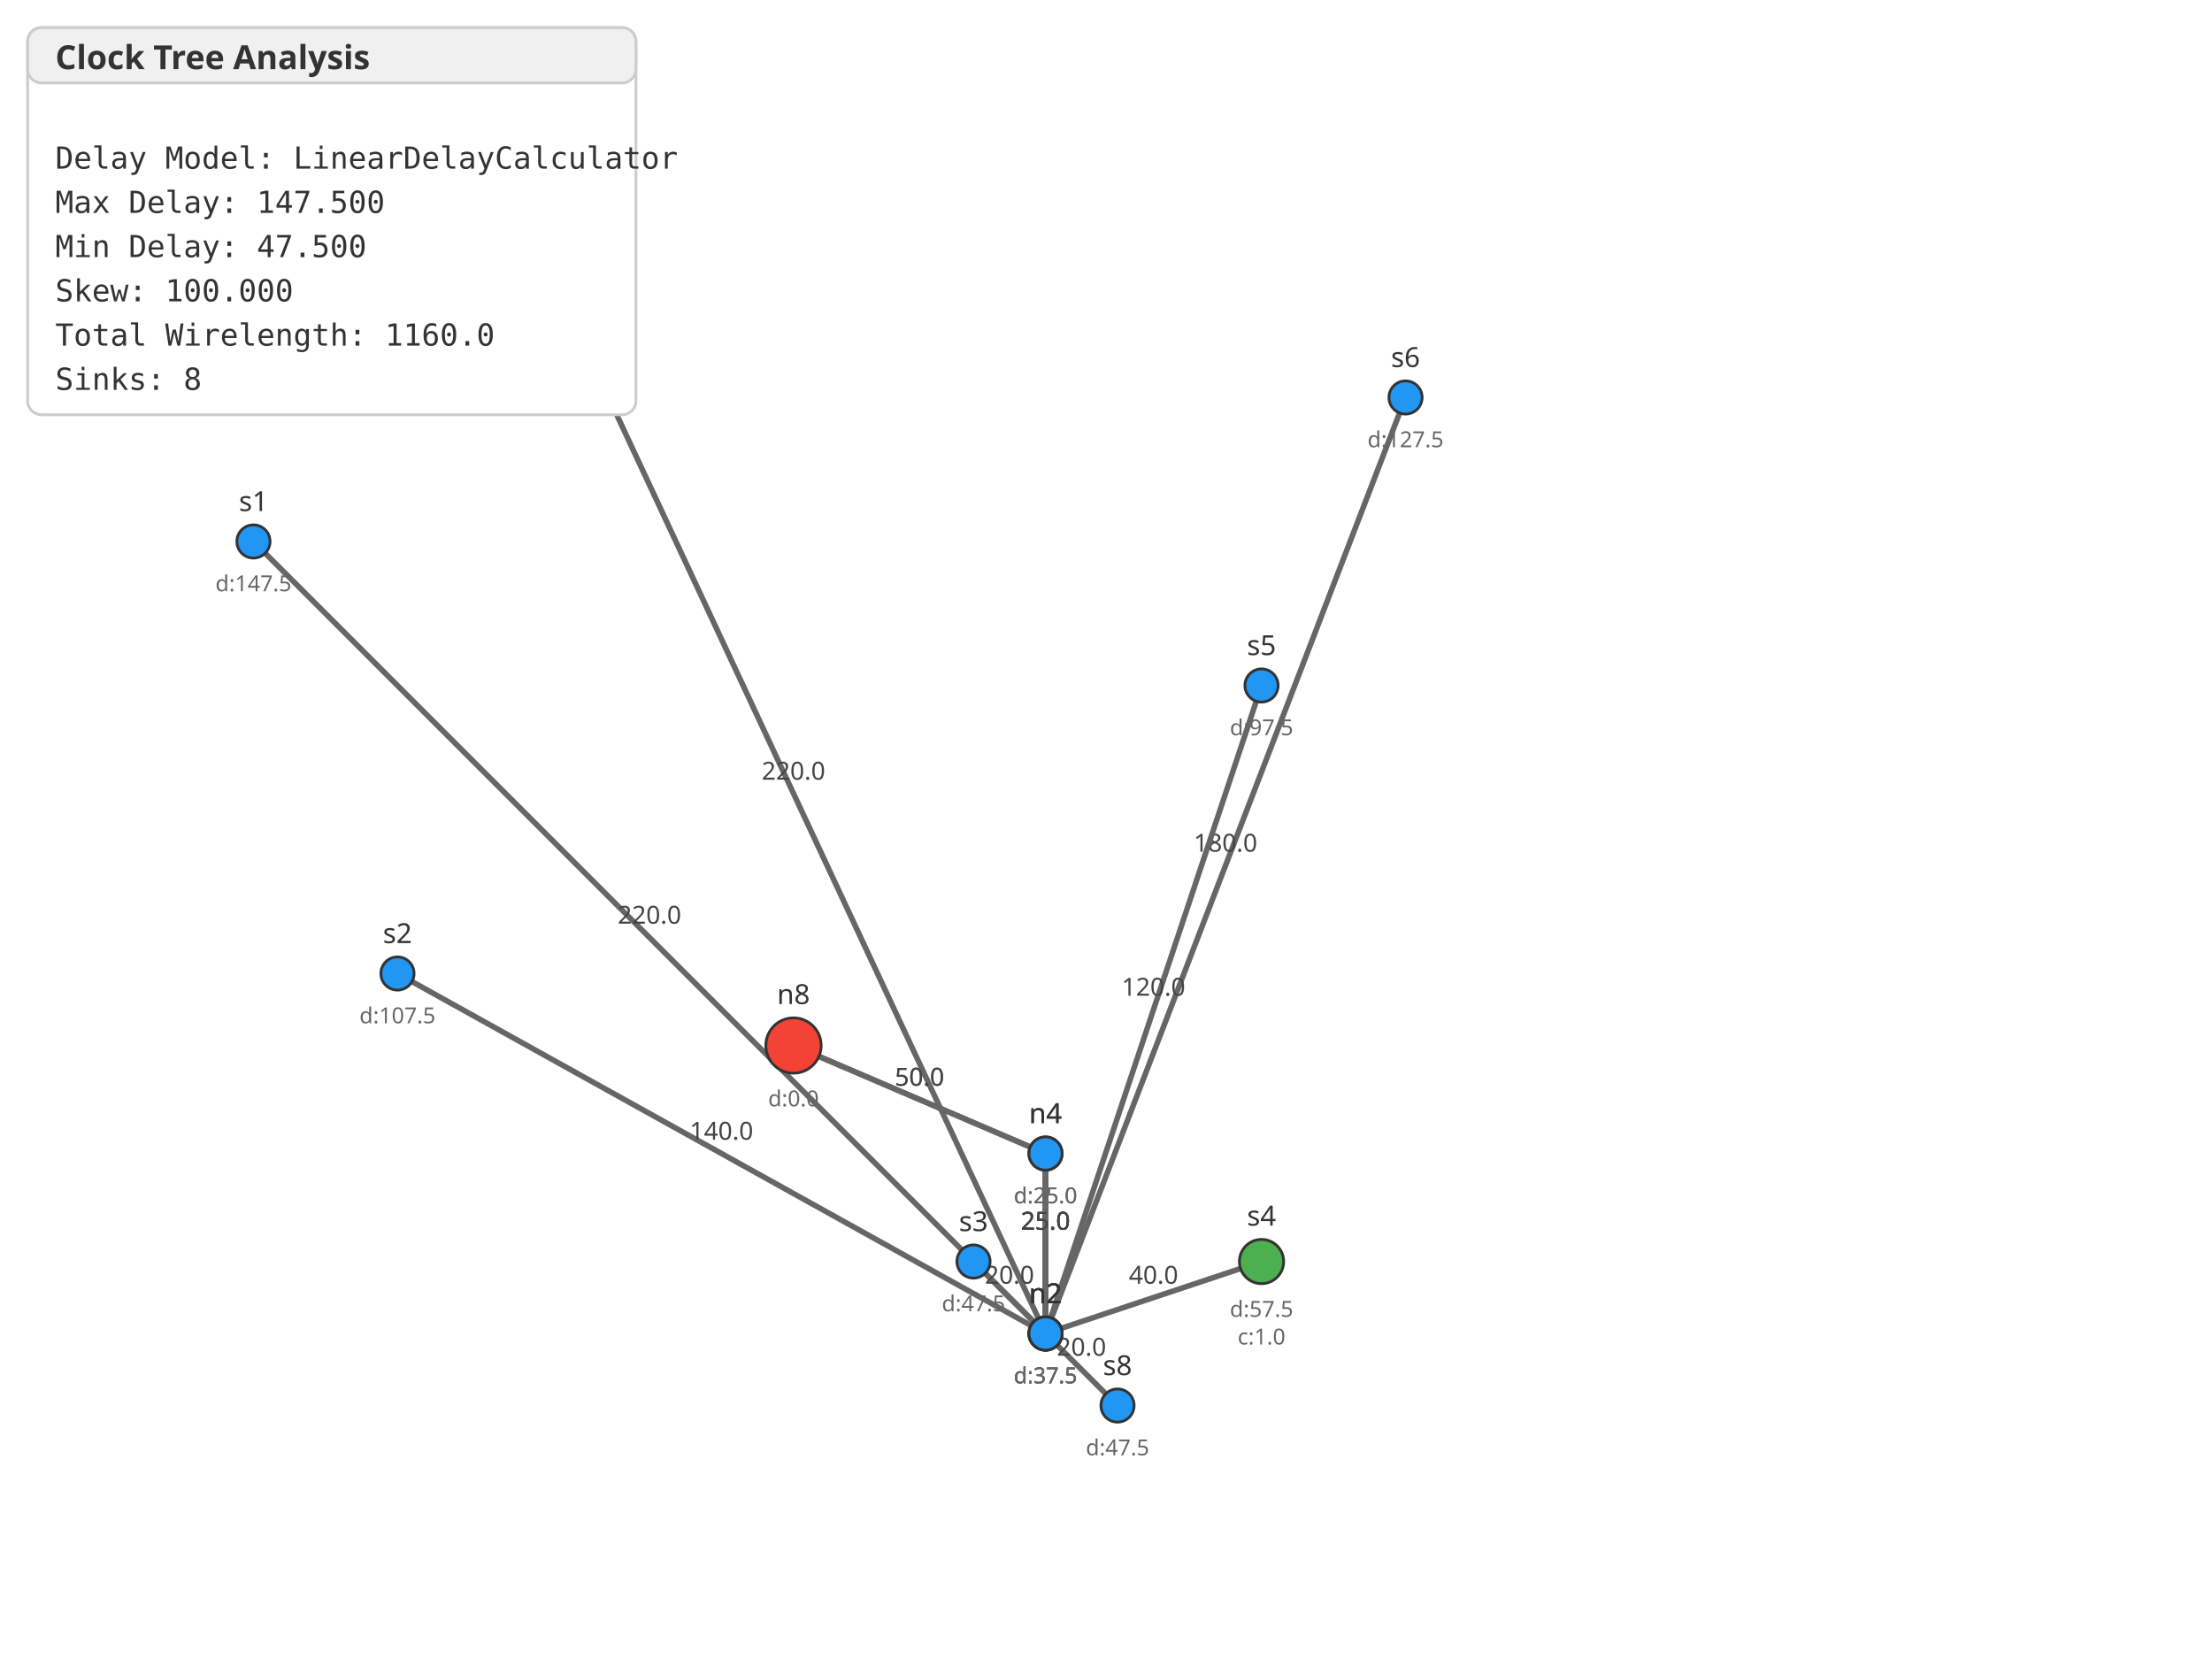
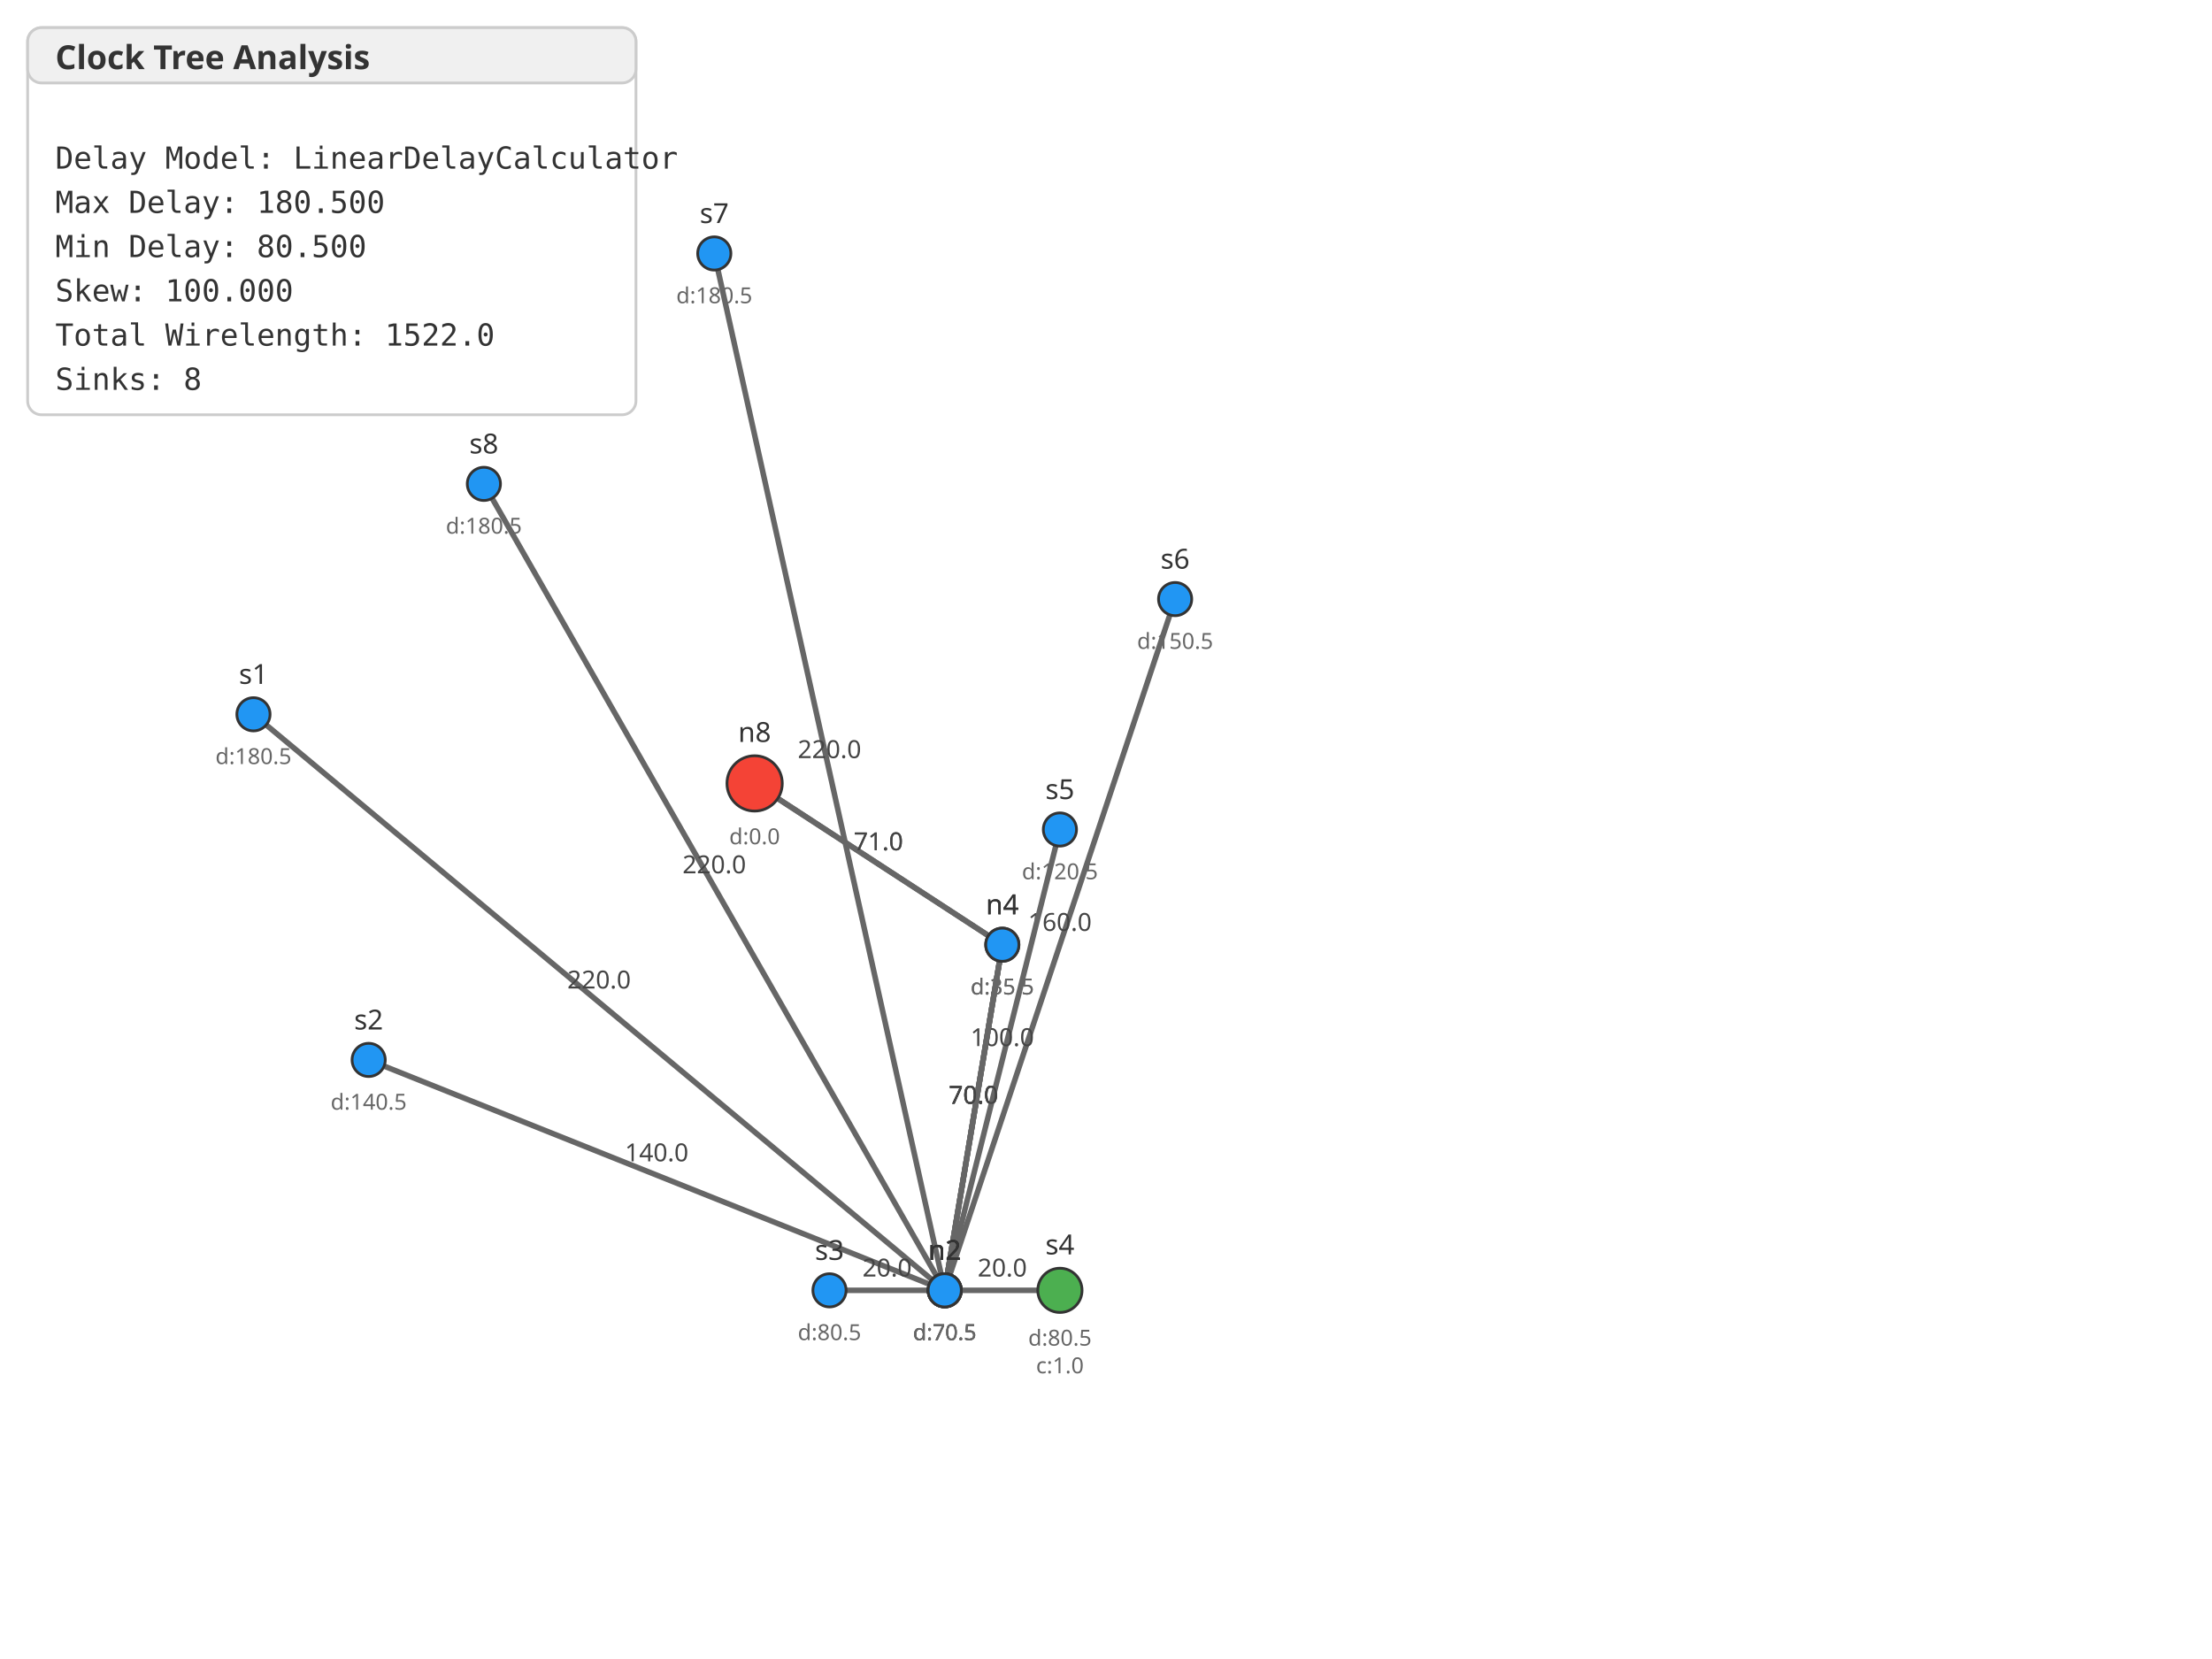
<svg xmlns="http://www.w3.org/2000/svg" width="800" height="600">
  <style>
  .node-label { font: 10px sans-serif; fill: #333; }
  .delay-label { font: 8px sans-serif; fill: #666; }
  .wire-label { font: 9px sans-serif; fill: #444; }
  .analysis-label { font: 12px sans-serif; fill: #333; }
</style>
  <rect width="100%" height="100%" fill="white" />
  <g class="clock-tree">
-     <line x1="286.979" y1="378.125" x2="378.125" y2="417.188" stroke="#666666" stroke-width="2" stroke-linecap="round" />
-     <text x="332.552" y="392.656" class="wire-label" text-anchor="middle">50.0</text>
-     <line x1="378.125" y1="417.188" x2="378.125" y2="482.292" stroke="#666666" stroke-width="2" stroke-linecap="round" />
-     <text x="378.125" y="444.74" class="wire-label" text-anchor="middle">25.0</text>
-     <line x1="378.125" y1="482.292" x2="195.833" y2="91.667" stroke="#666666" stroke-width="2" stroke-linecap="round" />
-     <text x="286.979" y="281.979" class="wire-label" text-anchor="middle">220.0</text>
-     <line x1="378.125" y1="482.292" x2="508.333" y2="143.75" stroke="#666666" stroke-width="2" stroke-linecap="round" />
-     <text x="443.229" y="308.021" class="wire-label" text-anchor="middle">180.0</text>
-     <line x1="378.125" y1="417.188" x2="378.125" y2="482.292" stroke="#666666" stroke-width="2" stroke-linecap="round" />
-     <text x="378.125" y="444.74" class="wire-label" text-anchor="middle">25.0</text>
-     <line x1="378.125" y1="482.292" x2="91.667" y2="195.833" stroke="#666666" stroke-width="2" stroke-linecap="round" />
-     <text x="234.896" y="334.062" class="wire-label" text-anchor="middle">220.0</text>
-     <line x1="378.125" y1="482.292" x2="143.75" y2="352.083" stroke="#666666" stroke-width="2" stroke-linecap="round" />
-     <text x="260.938" y="412.188" class="wire-label" text-anchor="middle">140.0</text>
-     <line x1="286.979" y1="378.125" x2="378.125" y2="417.188" stroke="#666666" stroke-width="2" stroke-linecap="round" />
-     <text x="332.552" y="392.656" class="wire-label" text-anchor="middle">50.0</text>
-     <line x1="378.125" y1="417.188" x2="378.125" y2="482.292" stroke="#666666" stroke-width="2" stroke-linecap="round" />
-     <text x="378.125" y="444.74" class="wire-label" text-anchor="middle">25.0</text>
-     <line x1="378.125" y1="482.292" x2="456.25" y2="247.917" stroke="#666666" stroke-width="2" stroke-linecap="round" />
-     <text x="417.188" y="360.104" class="wire-label" text-anchor="middle">120.0</text>
-     <line x1="378.125" y1="482.292" x2="456.25" y2="456.25" stroke="#666666" stroke-width="2" stroke-linecap="round" />
-     <text x="417.188" y="464.271" class="wire-label" text-anchor="middle">40.0</text>
-     <line x1="378.125" y1="417.188" x2="378.125" y2="482.292" stroke="#666666" stroke-width="2" stroke-linecap="round" />
-     <text x="378.125" y="444.74" class="wire-label" text-anchor="middle">25.0</text>
-     <line x1="378.125" y1="482.292" x2="352.083" y2="456.25" stroke="#666666" stroke-width="2" stroke-linecap="round" />
-     <text x="365.104" y="464.271" class="wire-label" text-anchor="middle">20.0</text>
-     <line x1="378.125" y1="482.292" x2="404.167" y2="508.333" stroke="#666666" stroke-width="2" stroke-linecap="round" />
-     <text x="391.146" y="490.312" class="wire-label" text-anchor="middle">20.0</text>
-     <circle cx="286.979" cy="378.125" r="10" fill="#F44336" stroke="#333" stroke-width="1" />
-     <text x="286.979" y="363.125" class="node-label" text-anchor="middle">n8</text>
-     <text x="286.979" y="400.125" class="delay-label" text-anchor="middle">d:0.0</text>
-     <circle cx="378.125" cy="417.188" r="6" fill="#2196F3" stroke="#333" stroke-width="1" />
-     <text x="378.125" y="406.188" class="node-label" text-anchor="middle">n4</text>
-     <text x="378.125" y="435.188" class="delay-label" text-anchor="middle">d:25.0</text>
-     <circle cx="378.125" cy="482.292" r="6" fill="#2196F3" stroke="#333" stroke-width="1" />
-     <text x="378.125" y="471.292" class="node-label" text-anchor="middle">n2</text>
-     <text x="378.125" y="500.292" class="delay-label" text-anchor="middle">d:37.5</text>
-     <circle cx="195.833" cy="91.667" r="6" fill="#2196F3" stroke="#333" stroke-width="1" />
-     <text x="195.833" y="80.667" class="node-label" text-anchor="middle">s7</text>
-     <text x="195.833" y="109.667" class="delay-label" text-anchor="middle">d:147.5</text>
-     <circle cx="508.333" cy="143.75" r="6" fill="#2196F3" stroke="#333" stroke-width="1" />
-     <text x="508.333" y="132.75" class="node-label" text-anchor="middle">s6</text>
-     <text x="508.333" y="161.75" class="delay-label" text-anchor="middle">d:127.5</text>
-     <circle cx="378.125" cy="482.292" r="6" fill="#2196F3" stroke="#333" stroke-width="1" />
-     <text x="378.125" y="471.292" class="node-label" text-anchor="middle">n2</text>
-     <text x="378.125" y="500.292" class="delay-label" text-anchor="middle">d:37.5</text>
-     <circle cx="91.667" cy="195.833" r="6" fill="#2196F3" stroke="#333" stroke-width="1" />
-     <text x="91.667" y="184.833" class="node-label" text-anchor="middle">s1</text>
-     <text x="91.667" y="213.833" class="delay-label" text-anchor="middle">d:147.5</text>
-     <circle cx="143.75" cy="352.083" r="6" fill="#2196F3" stroke="#333" stroke-width="1" />
-     <text x="143.75" y="341.083" class="node-label" text-anchor="middle">s2</text>
-     <text x="143.75" y="370.083" class="delay-label" text-anchor="middle">d:107.5</text>
-     <circle cx="378.125" cy="417.188" r="6" fill="#2196F3" stroke="#333" stroke-width="1" />
-     <text x="378.125" y="406.188" class="node-label" text-anchor="middle">n4</text>
-     <text x="378.125" y="435.188" class="delay-label" text-anchor="middle">d:25.0</text>
-     <circle cx="378.125" cy="482.292" r="6" fill="#2196F3" stroke="#333" stroke-width="1" />
-     <text x="378.125" y="471.292" class="node-label" text-anchor="middle">n2</text>
-     <text x="378.125" y="500.292" class="delay-label" text-anchor="middle">d:37.5</text>
-     <circle cx="456.25" cy="247.917" r="6" fill="#2196F3" stroke="#333" stroke-width="1" />
-     <text x="456.25" y="236.917" class="node-label" text-anchor="middle">s5</text>
-     <text x="456.25" y="265.917" class="delay-label" text-anchor="middle">d:97.5</text>
-     <circle cx="456.25" cy="456.25" r="8" fill="#4CAF50" stroke="#333" stroke-width="1" />
-     <text x="456.25" y="443.25" class="node-label" text-anchor="middle">s4</text>
-     <text x="456.25" y="476.25" class="delay-label" text-anchor="middle">d:57.5</text>
-     <text x="456.25" y="486.25" class="delay-label" text-anchor="middle">c:1.0</text>
-     <circle cx="378.125" cy="482.292" r="6" fill="#2196F3" stroke="#333" stroke-width="1" />
-     <text x="378.125" y="471.292" class="node-label" text-anchor="middle">n2</text>
-     <text x="378.125" y="500.292" class="delay-label" text-anchor="middle">d:37.5</text>
-     <circle cx="352.083" cy="456.25" r="6" fill="#2196F3" stroke="#333" stroke-width="1" />
-     <text x="352.083" y="445.25" class="node-label" text-anchor="middle">s3</text>
-     <text x="352.083" y="474.25" class="delay-label" text-anchor="middle">d:47.5</text>
-     <circle cx="404.167" cy="508.333" r="6" fill="#2196F3" stroke="#333" stroke-width="1" />
-     <text x="404.167" y="497.333" class="node-label" text-anchor="middle">s8</text>
-     <text x="404.167" y="526.333" class="delay-label" text-anchor="middle">d:47.5</text>
+     <line x1="272.917" y1="283.333" x2="362.5" y2="341.667" stroke="#666666" stroke-width="2" stroke-linecap="round" />
+     <text x="317.708" y="307.5" class="wire-label" text-anchor="middle">71.0</text>
+     <line x1="362.5" y1="341.667" x2="341.667" y2="466.667" stroke="#666666" stroke-width="2" stroke-linecap="round" />
+     <text x="352.083" y="399.167" class="wire-label" text-anchor="middle">70.0</text>
+     <line x1="341.667" y1="466.667" x2="258.333" y2="91.667" stroke="#666666" stroke-width="2" stroke-linecap="round" />
+     <text x="300.0" y="274.167" class="wire-label" text-anchor="middle">220.0</text>
+     <line x1="341.667" y1="466.667" x2="175.0" y2="175.0" stroke="#666666" stroke-width="2" stroke-linecap="round" />
+     <text x="258.333" y="315.833" class="wire-label" text-anchor="middle">220.0</text>
+     <line x1="362.5" y1="341.667" x2="341.667" y2="466.667" stroke="#666666" stroke-width="2" stroke-linecap="round" />
+     <text x="352.083" y="399.167" class="wire-label" text-anchor="middle">70.0</text>
+     <line x1="341.667" y1="466.667" x2="91.667" y2="258.333" stroke="#666666" stroke-width="2" stroke-linecap="round" />
+     <text x="216.667" y="357.5" class="wire-label" text-anchor="middle">220.0</text>
+     <line x1="341.667" y1="466.667" x2="133.333" y2="383.333" stroke="#666666" stroke-width="2" stroke-linecap="round" />
+     <text x="237.5" y="420.0" class="wire-label" text-anchor="middle">140.0</text>
+     <line x1="272.917" y1="283.333" x2="362.5" y2="341.667" stroke="#666666" stroke-width="2" stroke-linecap="round" />
+     <text x="317.708" y="307.5" class="wire-label" text-anchor="middle">71.0</text>
+     <line x1="362.5" y1="341.667" x2="341.667" y2="466.667" stroke="#666666" stroke-width="2" stroke-linecap="round" />
+     <text x="352.083" y="399.167" class="wire-label" text-anchor="middle">70.0</text>
+     <line x1="341.667" y1="466.667" x2="425.0" y2="216.667" stroke="#666666" stroke-width="2" stroke-linecap="round" />
+     <text x="383.333" y="336.667" class="wire-label" text-anchor="middle">160.0</text>
+     <line x1="341.667" y1="466.667" x2="383.333" y2="300.0" stroke="#666666" stroke-width="2" stroke-linecap="round" />
+     <text x="362.5" y="378.333" class="wire-label" text-anchor="middle">100.0</text>
+     <line x1="362.5" y1="341.667" x2="341.667" y2="466.667" stroke="#666666" stroke-width="2" stroke-linecap="round" />
+     <text x="352.083" y="399.167" class="wire-label" text-anchor="middle">70.0</text>
+     <line x1="341.667" y1="466.667" x2="300.0" y2="466.667" stroke="#666666" stroke-width="2" stroke-linecap="round" />
+     <text x="320.833" y="461.667" class="wire-label" text-anchor="middle">20.0</text>
+     <line x1="341.667" y1="466.667" x2="383.333" y2="466.667" stroke="#666666" stroke-width="2" stroke-linecap="round" />
+     <text x="362.5" y="461.667" class="wire-label" text-anchor="middle">20.0</text>
+     <circle cx="272.917" cy="283.333" r="10" fill="#F44336" stroke="#333" stroke-width="1" />
+     <text x="272.917" y="268.333" class="node-label" text-anchor="middle">n8</text>
+     <text x="272.917" y="305.333" class="delay-label" text-anchor="middle">d:0.0</text>
+     <circle cx="362.5" cy="341.667" r="6" fill="#2196F3" stroke="#333" stroke-width="1" />
+     <text x="362.5" y="330.667" class="node-label" text-anchor="middle">n4</text>
+     <text x="362.5" y="359.667" class="delay-label" text-anchor="middle">d:35.5</text>
+     <circle cx="341.667" cy="466.667" r="6" fill="#2196F3" stroke="#333" stroke-width="1" />
+     <text x="341.667" y="455.667" class="node-label" text-anchor="middle">n2</text>
+     <text x="341.667" y="484.667" class="delay-label" text-anchor="middle">d:70.5</text>
+     <circle cx="258.333" cy="91.667" r="6" fill="#2196F3" stroke="#333" stroke-width="1" />
+     <text x="258.333" y="80.667" class="node-label" text-anchor="middle">s7</text>
+     <text x="258.333" y="109.667" class="delay-label" text-anchor="middle">d:180.5</text>
+     <circle cx="175.0" cy="175.0" r="6" fill="#2196F3" stroke="#333" stroke-width="1" />
+     <text x="175.0" y="164.0" class="node-label" text-anchor="middle">s8</text>
+     <text x="175.0" y="193.0" class="delay-label" text-anchor="middle">d:180.5</text>
+     <circle cx="341.667" cy="466.667" r="6" fill="#2196F3" stroke="#333" stroke-width="1" />
+     <text x="341.667" y="455.667" class="node-label" text-anchor="middle">n2</text>
+     <text x="341.667" y="484.667" class="delay-label" text-anchor="middle">d:70.5</text>
+     <circle cx="91.667" cy="258.333" r="6" fill="#2196F3" stroke="#333" stroke-width="1" />
+     <text x="91.667" y="247.333" class="node-label" text-anchor="middle">s1</text>
+     <text x="91.667" y="276.333" class="delay-label" text-anchor="middle">d:180.5</text>
+     <circle cx="133.333" cy="383.333" r="6" fill="#2196F3" stroke="#333" stroke-width="1" />
+     <text x="133.333" y="372.333" class="node-label" text-anchor="middle">s2</text>
+     <text x="133.333" y="401.333" class="delay-label" text-anchor="middle">d:140.5</text>
+     <circle cx="362.5" cy="341.667" r="6" fill="#2196F3" stroke="#333" stroke-width="1" />
+     <text x="362.5" y="330.667" class="node-label" text-anchor="middle">n4</text>
+     <text x="362.5" y="359.667" class="delay-label" text-anchor="middle">d:35.5</text>
+     <circle cx="341.667" cy="466.667" r="6" fill="#2196F3" stroke="#333" stroke-width="1" />
+     <text x="341.667" y="455.667" class="node-label" text-anchor="middle">n2</text>
+     <text x="341.667" y="484.667" class="delay-label" text-anchor="middle">d:70.5</text>
+     <circle cx="425.0" cy="216.667" r="6" fill="#2196F3" stroke="#333" stroke-width="1" />
+     <text x="425.0" y="205.667" class="node-label" text-anchor="middle">s6</text>
+     <text x="425.0" y="234.667" class="delay-label" text-anchor="middle">d:150.5</text>
+     <circle cx="383.333" cy="300.0" r="6" fill="#2196F3" stroke="#333" stroke-width="1" />
+     <text x="383.333" y="289.0" class="node-label" text-anchor="middle">s5</text>
+     <text x="383.333" y="318.0" class="delay-label" text-anchor="middle">d:120.5</text>
+     <circle cx="341.667" cy="466.667" r="6" fill="#2196F3" stroke="#333" stroke-width="1" />
+     <text x="341.667" y="455.667" class="node-label" text-anchor="middle">n2</text>
+     <text x="341.667" y="484.667" class="delay-label" text-anchor="middle">d:70.5</text>
+     <circle cx="300.0" cy="466.667" r="6" fill="#2196F3" stroke="#333" stroke-width="1" />
+     <text x="300.0" y="455.667" class="node-label" text-anchor="middle">s3</text>
+     <text x="300.0" y="484.667" class="delay-label" text-anchor="middle">d:80.5</text>
+     <circle cx="383.333" cy="466.667" r="8" fill="#4CAF50" stroke="#333" stroke-width="1" />
+     <text x="383.333" y="453.667" class="node-label" text-anchor="middle">s4</text>
+     <text x="383.333" y="486.667" class="delay-label" text-anchor="middle">d:80.5</text>
+     <text x="383.333" y="496.667" class="delay-label" text-anchor="middle">c:1.0</text>
    <g class="analysis-info">
      <rect x="10" y="10" width="220" height="140" fill="white" stroke="#ccc" stroke-width="1" rx="5" />
      <rect x="10" y="10" width="220" height="20" fill="#f0f0f0" stroke="#ccc" stroke-width="1" rx="5" />
      <text x="20" y="25" font-family="sans-serif" font-size="12" font-weight="bold" fill="#333">Clock Tree Analysis</text>
      <text x="20" y="45" font-family="monospace" font-size="11" fill="#333">
        <tspan x="20" y="61">Delay Model: LinearDelayCalculator</tspan>
-         <tspan x="20" y="77">Max Delay: 147.500</tspan>
-         <tspan x="20" y="93">Min Delay: 47.500</tspan>
+         <tspan x="20" y="77">Max Delay: 180.500</tspan>
+         <tspan x="20" y="93">Min Delay: 80.500</tspan>
        <tspan x="20" y="109">Skew: 100.000</tspan>
-         <tspan x="20" y="125">Total Wirelength: 1160.0</tspan>
+         <tspan x="20" y="125">Total Wirelength: 1522.0</tspan>
        <tspan x="20" y="141">Sinks: 8</tspan>
      </text>
    </g>
  </g>
</svg>
